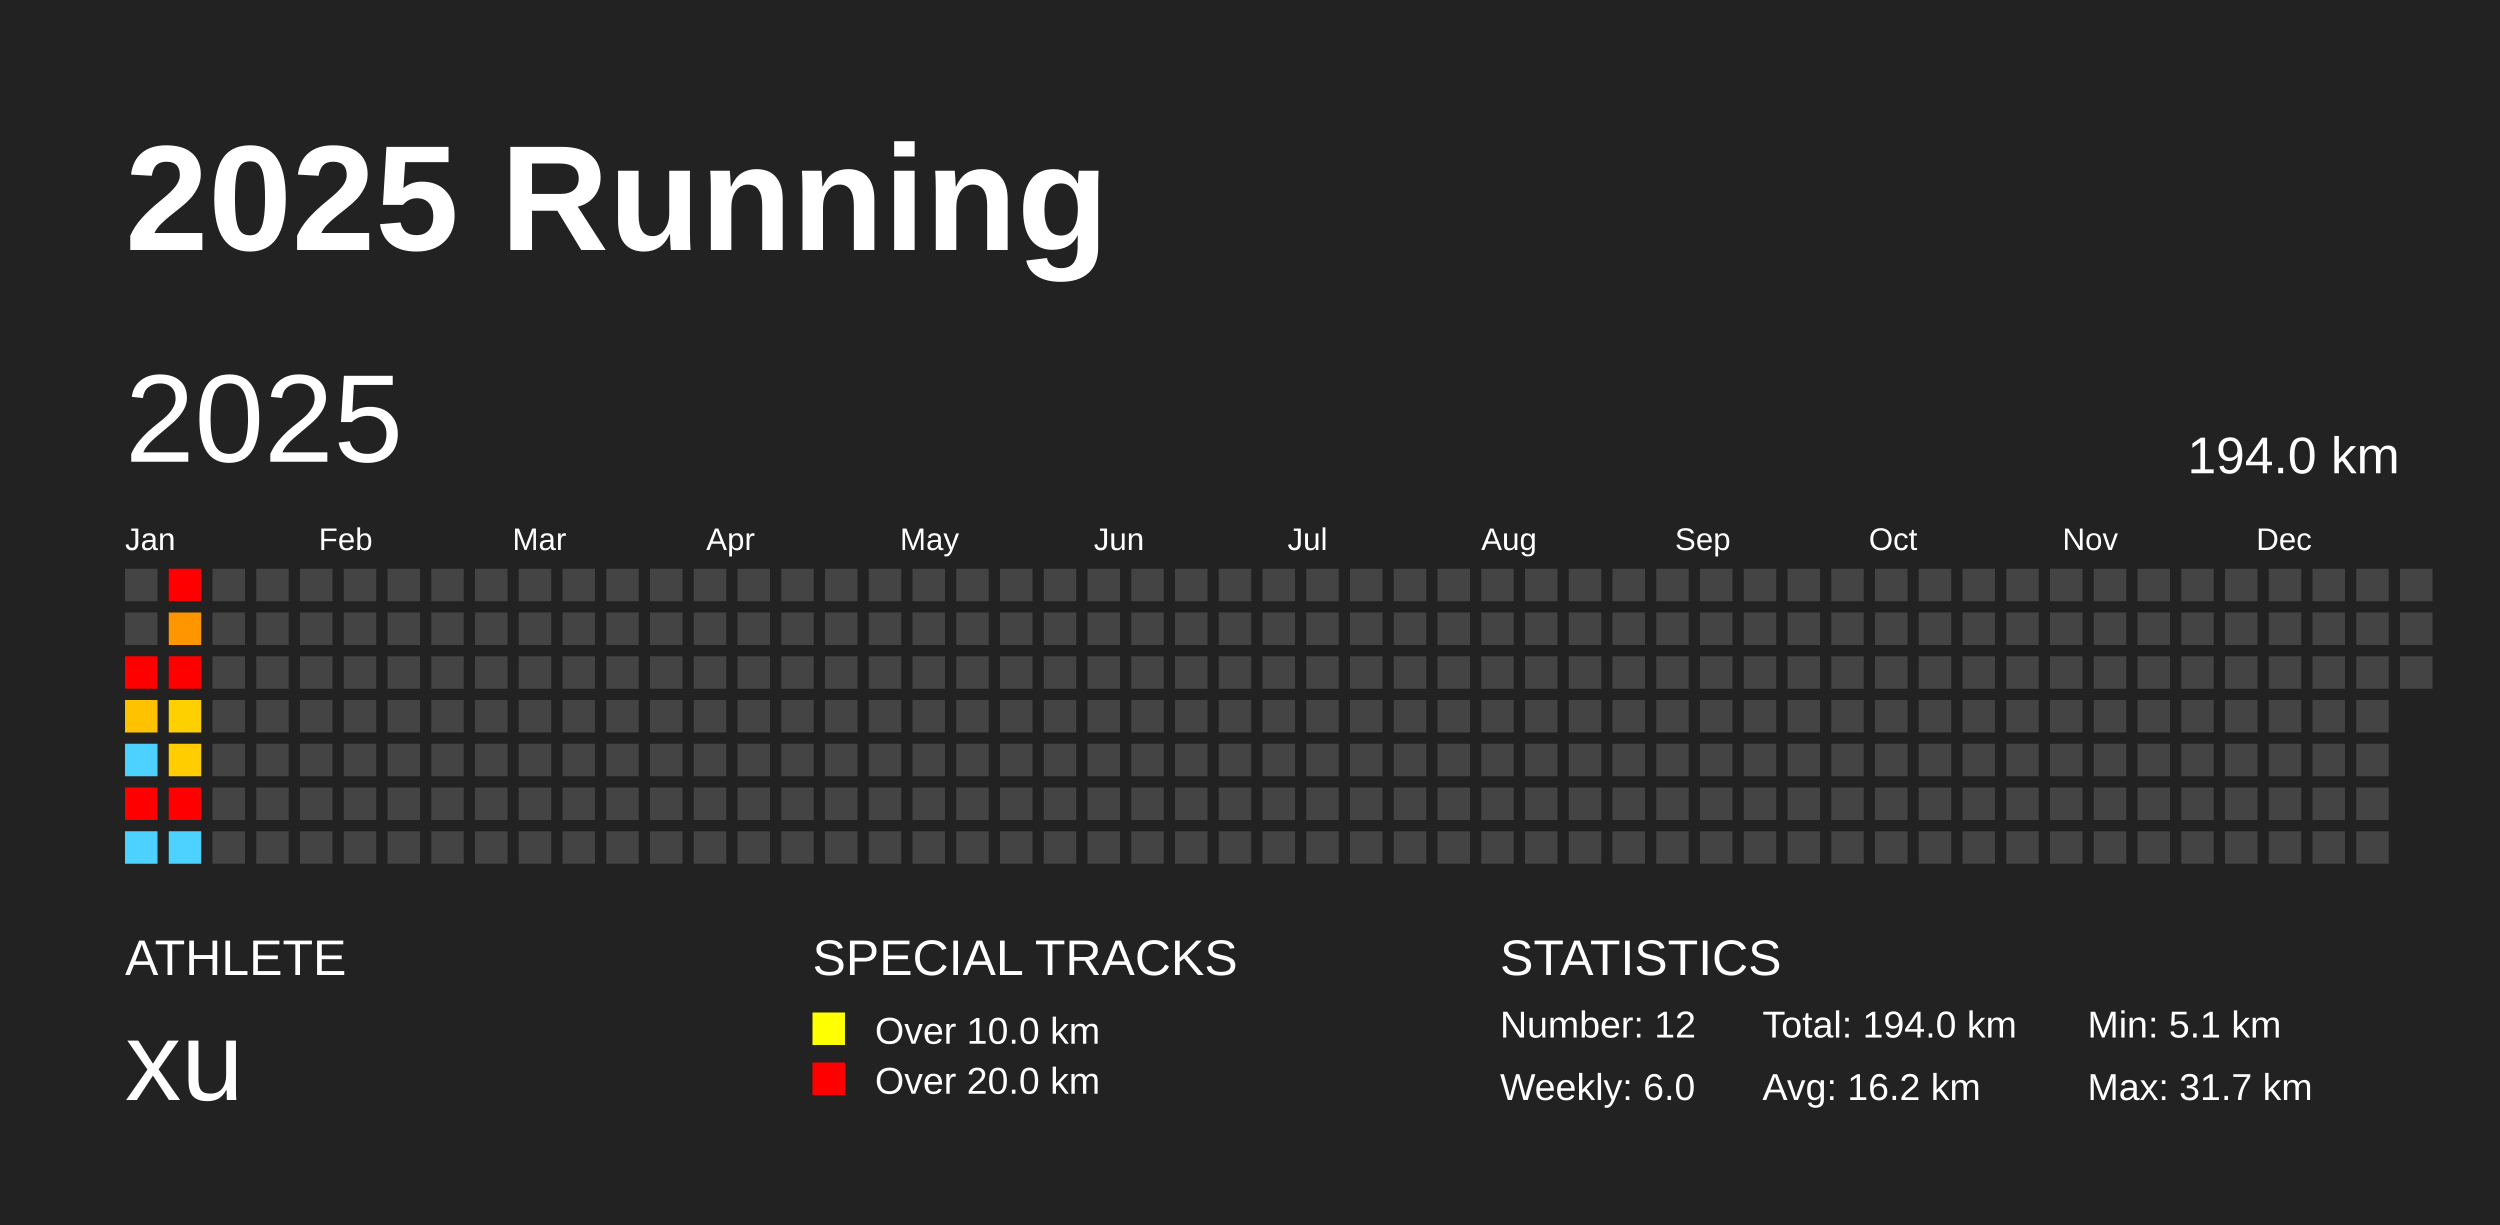
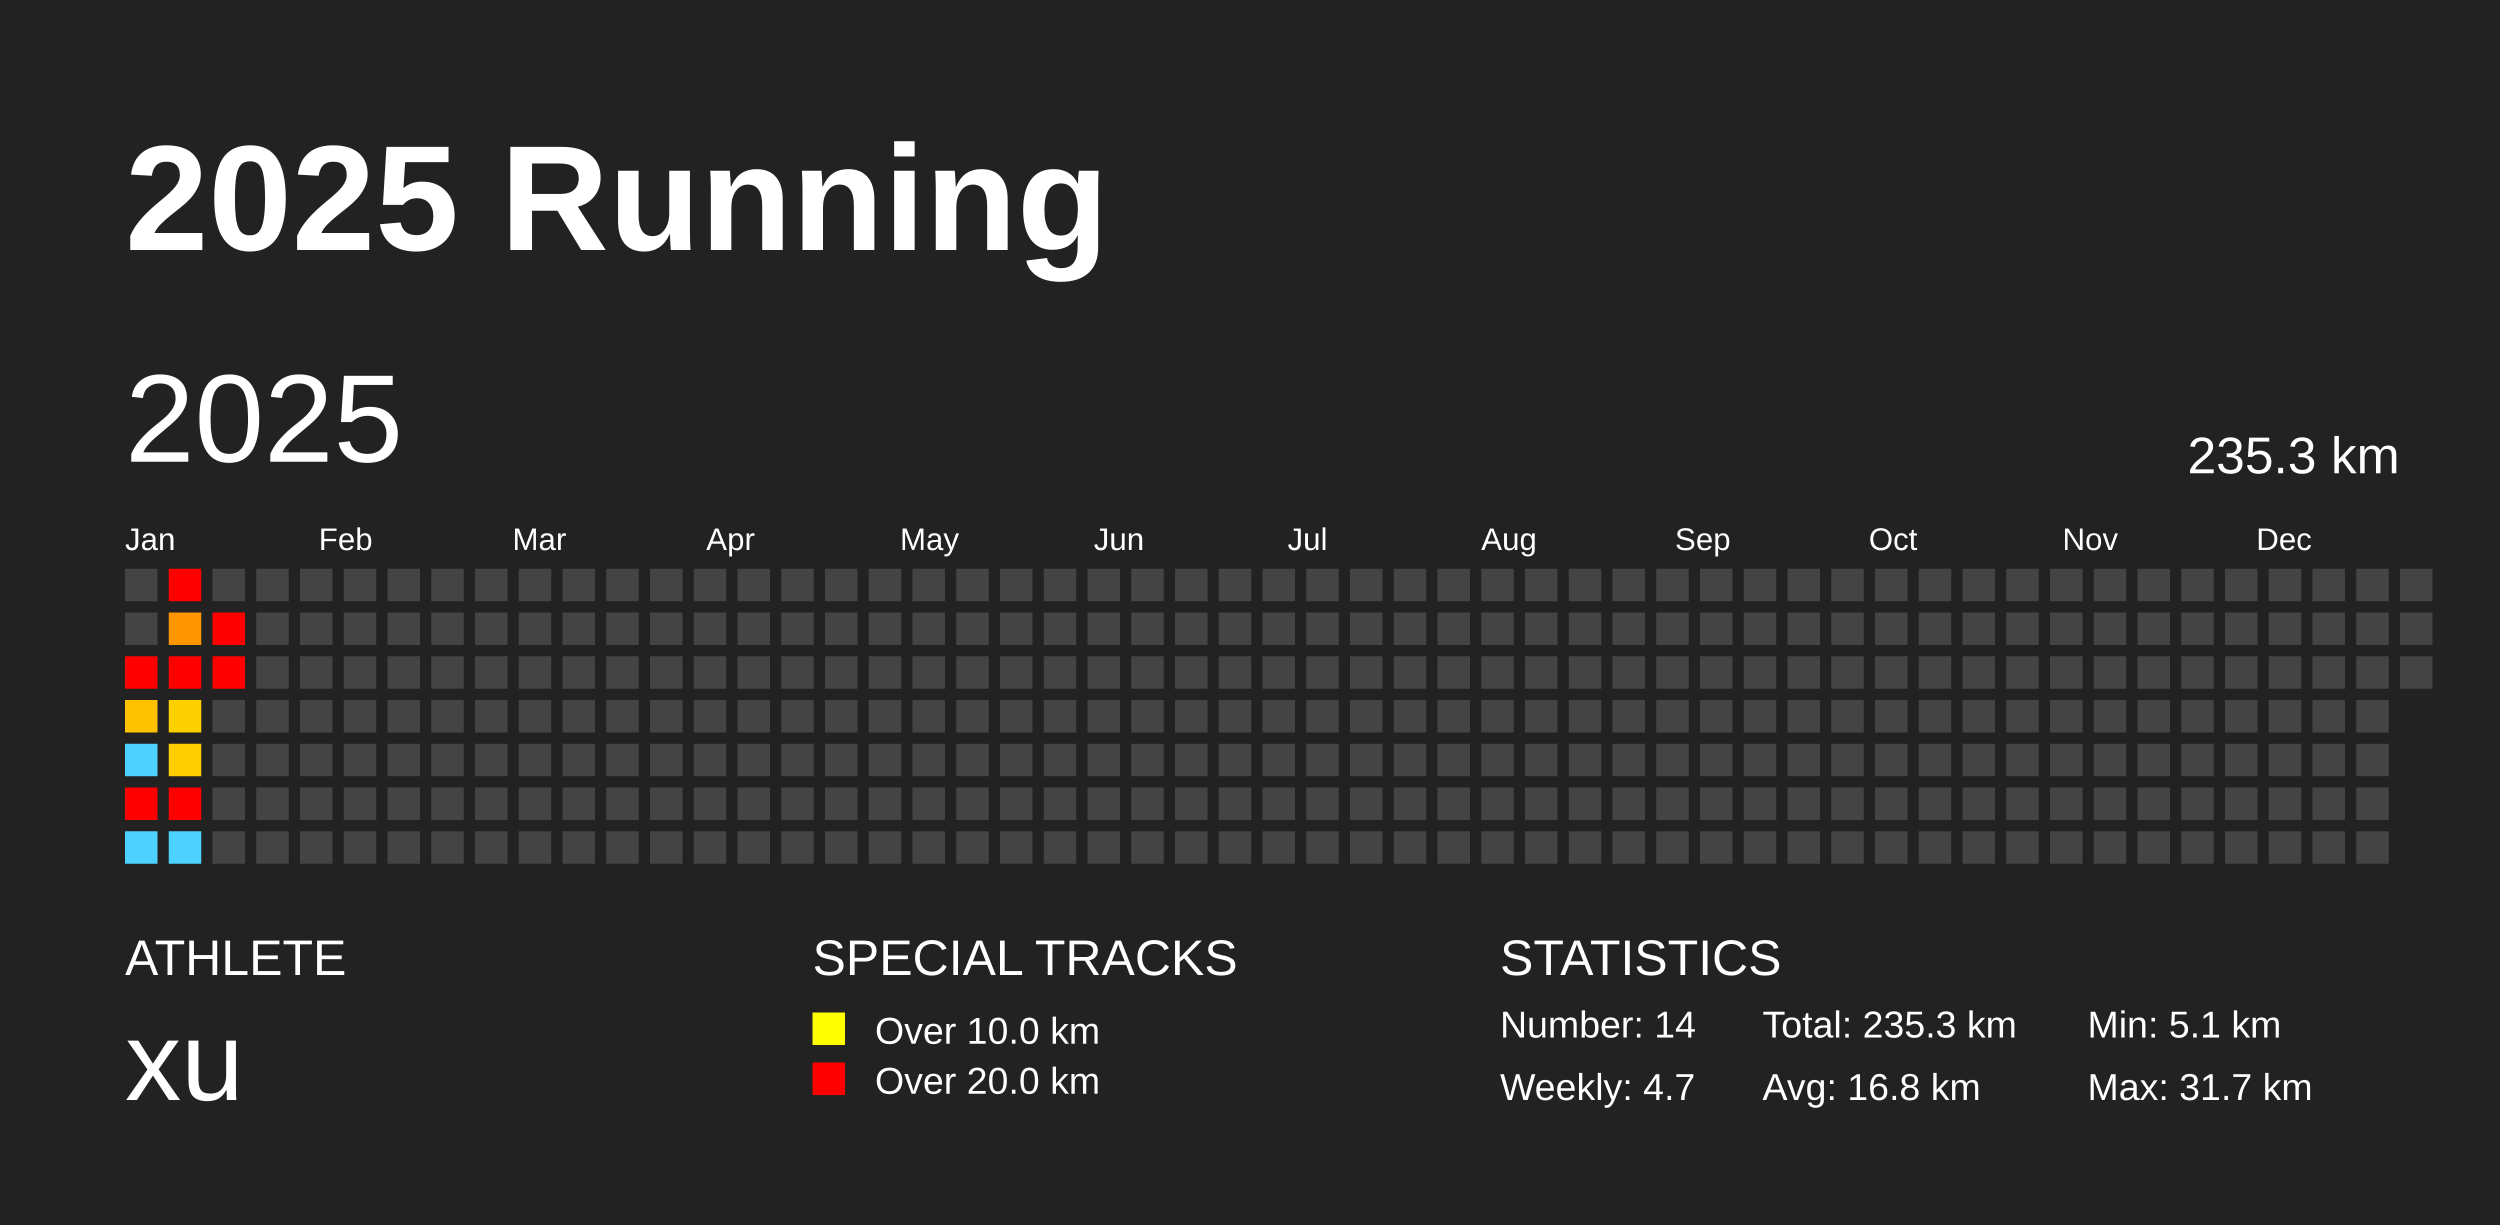
<svg xmlns="http://www.w3.org/2000/svg" baseProfile="full" height="98mm" version="1.1" viewBox="0,0,200,98" width="200mm">
  <defs />
  <rect fill="#222222" height="98" width="200" x="0" y="0" />
  <text fill="#FFFFFF" style="font-size:12px; font-family:Arial; font-weight:bold;" x="10" y="20">2025 Running</text>
  <text fill="#FFFFFF" style="font-size:4px; font-family:Arial" x="10" y="78">ATHLETE</text>
  <text fill="#FFFFFF" style="font-size:9px; font-family:Arial" x="10" y="88">xu</text>
  <text fill="#FFFFFF" style="font-size:4px; font-family:Arial" x="65" y="78">SPECIAL TRACKS</text>
  <rect fill="yellow" height="2.6" width="2.6" x="65" y="81" />
  <text fill="#FFFFFF" style="font-size:3px; font-family:Arial" x="70" y="83.5">Over 10.0 km</text>
  <rect fill="red" height="2.6" width="2.6" x="65" y="85" />
  <text fill="#FFFFFF" style="font-size:3px; font-family:Arial" x="70" y="87.5">Over 20.0 km</text>
  <text fill="#FFFFFF" style="font-size:4px; font-family:Arial" x="120" y="78">STATISTICS</text>
-   <text fill="#FFFFFF" style="font-size:3px; font-family:Arial" x="120" y="83">Number: 12</text>
-   <text fill="#FFFFFF" style="font-size:3px; font-family:Arial" x="120" y="88">Weekly: 6.0</text>
-   <text fill="#FFFFFF" style="font-size:3px; font-family:Arial" x="141" y="83">Total: 194.0 km</text>
-   <text fill="#FFFFFF" style="font-size:3px; font-family:Arial" x="141" y="88">Avg: 16.2 km</text>
+   <text fill="#FFFFFF" style="font-size:3px; font-family:Arial" x="120" y="83">Number: 14</text>
+   <text fill="#FFFFFF" style="font-size:3px; font-family:Arial" x="120" y="88">Weekly: 4.7</text>
+   <text fill="#FFFFFF" style="font-size:3px; font-family:Arial" x="141" y="83">Total: 235.3 km</text>
+   <text fill="#FFFFFF" style="font-size:3px; font-family:Arial" x="141" y="88">Avg: 16.8 km</text>
  <text fill="#FFFFFF" style="font-size:3px; font-family:Arial" x="167" y="83">Min: 5.1 km</text>
  <text fill="#FFFFFF" style="font-size:3px; font-family:Arial" x="167" y="88">Max: 31.7 km</text>
  <text dominant-baseline="hanging" fill="#FFFFFF" style="font-size:10.0px; font-family:Arial;" x="10" y="30">2025</text>
-   <text dominant-baseline="hanging" fill="#FFFFFF" style="font-size:4.125px; font-family:Arial;" x="175" y="35">194.0 km</text>
+   <text dominant-baseline="hanging" fill="#FFFFFF" style="font-size:4.125px; font-family:Arial;" x="175" y="35">235.3 km</text>
  <text fill="#FFFFFF" style="font-size:2.5px; font-family:Arial" x="10.0" y="44">Jan</text>
  <text fill="#FFFFFF" style="font-size:2.5px; font-family:Arial" x="25.5" y="44">Feb</text>
  <text fill="#FFFFFF" style="font-size:2.5px; font-family:Arial" x="41.0" y="44">Mar</text>
  <text fill="#FFFFFF" style="font-size:2.5px; font-family:Arial" x="56.5" y="44">Apr</text>
  <text fill="#FFFFFF" style="font-size:2.5px; font-family:Arial" x="72.0" y="44">May</text>
  <text fill="#FFFFFF" style="font-size:2.5px; font-family:Arial" x="87.5" y="44">Jun</text>
  <text fill="#FFFFFF" style="font-size:2.5px; font-family:Arial" x="103.0" y="44">Jul</text>
  <text fill="#FFFFFF" style="font-size:2.5px; font-family:Arial" x="118.5" y="44">Aug</text>
  <text fill="#FFFFFF" style="font-size:2.5px; font-family:Arial" x="134.0" y="44">Sep</text>
  <text fill="#FFFFFF" style="font-size:2.5px; font-family:Arial" x="149.5" y="44">Oct</text>
  <text fill="#FFFFFF" style="font-size:2.5px; font-family:Arial" x="165.0" y="44">Nov</text>
  <text fill="#FFFFFF" style="font-size:2.5px; font-family:Arial" x="180.5" y="44">Dec</text>
  <rect fill="#444444" height="2.6" width="2.6" x="10.0" y="45.5" />
  <rect fill="#444444" height="2.6" width="2.6" x="10.0" y="49.0" />
  <rect fill="red" height="2.6" width="2.6" x="10.0" y="52.5" />
  <rect fill="#ffc200" height="2.6" width="2.6" x="10.0" y="56.0" />
  <rect fill="#4dd2ff" height="2.6" width="2.6" x="10.0" y="59.5" />
  <rect fill="red" height="2.6" width="2.6" x="10.0" y="63.0" />
  <rect fill="#4dd2ff" height="2.6" width="2.6" x="10.0" y="66.5" />
  <rect fill="red" height="2.6" width="2.6" x="13.5" y="45.5" />
  <rect fill="#ff9600" height="2.6" width="2.6" x="13.5" y="49.0" />
  <rect fill="red" height="2.6" width="2.6" x="13.5" y="52.5" />
  <rect fill="#ffd000" height="2.6" width="2.6" x="13.5" y="56.0" />
  <rect fill="#ffcd00" height="2.6" width="2.6" x="13.5" y="59.5" />
  <rect fill="red" height="2.6" width="2.6" x="13.5" y="63.0" />
  <rect fill="#4dd2ff" height="2.6" width="2.6" x="13.5" y="66.5" />
  <rect fill="#444444" height="2.6" width="2.6" x="17.0" y="45.5" />
-   <rect fill="#444444" height="2.6" width="2.6" x="17.0" y="49.0" />
-   <rect fill="#444444" height="2.6" width="2.6" x="17.0" y="52.5" />
+   <rect fill="red" height="2.6" width="2.6" x="17.0" y="49.0" />
+   <rect fill="red" height="2.6" width="2.6" x="17.0" y="52.5" />
  <rect fill="#444444" height="2.6" width="2.6" x="17.0" y="56.0" />
  <rect fill="#444444" height="2.6" width="2.6" x="17.0" y="59.5" />
  <rect fill="#444444" height="2.6" width="2.6" x="17.0" y="63.0" />
  <rect fill="#444444" height="2.6" width="2.6" x="17.0" y="66.5" />
  <rect fill="#444444" height="2.6" width="2.6" x="20.5" y="45.5" />
  <rect fill="#444444" height="2.6" width="2.6" x="20.5" y="49.0" />
  <rect fill="#444444" height="2.6" width="2.6" x="20.5" y="52.5" />
  <rect fill="#444444" height="2.6" width="2.6" x="20.5" y="56.0" />
  <rect fill="#444444" height="2.6" width="2.6" x="20.5" y="59.5" />
  <rect fill="#444444" height="2.6" width="2.6" x="20.5" y="63.0" />
  <rect fill="#444444" height="2.6" width="2.6" x="20.5" y="66.5" />
  <rect fill="#444444" height="2.6" width="2.6" x="24.0" y="45.5" />
  <rect fill="#444444" height="2.6" width="2.6" x="24.0" y="49.0" />
  <rect fill="#444444" height="2.6" width="2.6" x="24.0" y="52.5" />
  <rect fill="#444444" height="2.6" width="2.6" x="24.0" y="56.0" />
  <rect fill="#444444" height="2.6" width="2.6" x="24.0" y="59.5" />
  <rect fill="#444444" height="2.6" width="2.6" x="24.0" y="63.0" />
  <rect fill="#444444" height="2.6" width="2.6" x="24.0" y="66.5" />
  <rect fill="#444444" height="2.6" width="2.6" x="27.5" y="45.5" />
  <rect fill="#444444" height="2.6" width="2.6" x="27.5" y="49.0" />
  <rect fill="#444444" height="2.6" width="2.6" x="27.5" y="52.5" />
  <rect fill="#444444" height="2.6" width="2.6" x="27.5" y="56.0" />
  <rect fill="#444444" height="2.6" width="2.6" x="27.5" y="59.5" />
  <rect fill="#444444" height="2.6" width="2.6" x="27.5" y="63.0" />
  <rect fill="#444444" height="2.6" width="2.6" x="27.5" y="66.5" />
  <rect fill="#444444" height="2.6" width="2.6" x="31.0" y="45.5" />
  <rect fill="#444444" height="2.6" width="2.6" x="31.0" y="49.0" />
  <rect fill="#444444" height="2.6" width="2.6" x="31.0" y="52.5" />
  <rect fill="#444444" height="2.6" width="2.6" x="31.0" y="56.0" />
  <rect fill="#444444" height="2.6" width="2.6" x="31.0" y="59.5" />
  <rect fill="#444444" height="2.6" width="2.6" x="31.0" y="63.0" />
  <rect fill="#444444" height="2.6" width="2.6" x="31.0" y="66.5" />
  <rect fill="#444444" height="2.6" width="2.6" x="34.5" y="45.5" />
  <rect fill="#444444" height="2.6" width="2.6" x="34.5" y="49.0" />
  <rect fill="#444444" height="2.6" width="2.6" x="34.5" y="52.5" />
  <rect fill="#444444" height="2.6" width="2.6" x="34.5" y="56.0" />
  <rect fill="#444444" height="2.6" width="2.6" x="34.5" y="59.5" />
  <rect fill="#444444" height="2.6" width="2.6" x="34.5" y="63.0" />
  <rect fill="#444444" height="2.6" width="2.6" x="34.5" y="66.5" />
  <rect fill="#444444" height="2.6" width="2.6" x="38.0" y="45.5" />
  <rect fill="#444444" height="2.6" width="2.6" x="38.0" y="49.0" />
  <rect fill="#444444" height="2.6" width="2.6" x="38.0" y="52.5" />
  <rect fill="#444444" height="2.6" width="2.6" x="38.0" y="56.0" />
  <rect fill="#444444" height="2.6" width="2.6" x="38.0" y="59.5" />
  <rect fill="#444444" height="2.6" width="2.6" x="38.0" y="63.0" />
  <rect fill="#444444" height="2.6" width="2.6" x="38.0" y="66.5" />
  <rect fill="#444444" height="2.6" width="2.6" x="41.5" y="45.5" />
  <rect fill="#444444" height="2.6" width="2.6" x="41.5" y="49.0" />
  <rect fill="#444444" height="2.6" width="2.6" x="41.5" y="52.5" />
  <rect fill="#444444" height="2.6" width="2.6" x="41.5" y="56.0" />
  <rect fill="#444444" height="2.6" width="2.6" x="41.5" y="59.5" />
  <rect fill="#444444" height="2.6" width="2.6" x="41.5" y="63.0" />
  <rect fill="#444444" height="2.6" width="2.6" x="41.5" y="66.5" />
  <rect fill="#444444" height="2.6" width="2.6" x="45.0" y="45.5" />
  <rect fill="#444444" height="2.6" width="2.6" x="45.0" y="49.0" />
  <rect fill="#444444" height="2.6" width="2.6" x="45.0" y="52.5" />
  <rect fill="#444444" height="2.6" width="2.6" x="45.0" y="56.0" />
  <rect fill="#444444" height="2.6" width="2.6" x="45.0" y="59.5" />
  <rect fill="#444444" height="2.6" width="2.6" x="45.0" y="63.0" />
  <rect fill="#444444" height="2.6" width="2.6" x="45.0" y="66.5" />
  <rect fill="#444444" height="2.6" width="2.6" x="48.5" y="45.5" />
  <rect fill="#444444" height="2.6" width="2.6" x="48.5" y="49.0" />
  <rect fill="#444444" height="2.6" width="2.6" x="48.5" y="52.5" />
  <rect fill="#444444" height="2.6" width="2.6" x="48.5" y="56.0" />
  <rect fill="#444444" height="2.6" width="2.6" x="48.5" y="59.5" />
  <rect fill="#444444" height="2.6" width="2.6" x="48.5" y="63.0" />
  <rect fill="#444444" height="2.6" width="2.6" x="48.5" y="66.5" />
  <rect fill="#444444" height="2.6" width="2.6" x="52.0" y="45.5" />
  <rect fill="#444444" height="2.6" width="2.6" x="52.0" y="49.0" />
  <rect fill="#444444" height="2.6" width="2.6" x="52.0" y="52.5" />
  <rect fill="#444444" height="2.6" width="2.6" x="52.0" y="56.0" />
  <rect fill="#444444" height="2.6" width="2.6" x="52.0" y="59.5" />
  <rect fill="#444444" height="2.6" width="2.6" x="52.0" y="63.0" />
  <rect fill="#444444" height="2.6" width="2.6" x="52.0" y="66.5" />
  <rect fill="#444444" height="2.6" width="2.6" x="55.5" y="45.5" />
  <rect fill="#444444" height="2.6" width="2.6" x="55.5" y="49.0" />
  <rect fill="#444444" height="2.6" width="2.6" x="55.5" y="52.5" />
  <rect fill="#444444" height="2.6" width="2.6" x="55.5" y="56.0" />
  <rect fill="#444444" height="2.6" width="2.6" x="55.5" y="59.5" />
  <rect fill="#444444" height="2.6" width="2.6" x="55.5" y="63.0" />
  <rect fill="#444444" height="2.6" width="2.6" x="55.5" y="66.5" />
  <rect fill="#444444" height="2.6" width="2.6" x="59.0" y="45.5" />
  <rect fill="#444444" height="2.6" width="2.6" x="59.0" y="49.0" />
  <rect fill="#444444" height="2.6" width="2.6" x="59.0" y="52.5" />
  <rect fill="#444444" height="2.6" width="2.6" x="59.0" y="56.0" />
  <rect fill="#444444" height="2.6" width="2.6" x="59.0" y="59.5" />
  <rect fill="#444444" height="2.6" width="2.6" x="59.0" y="63.0" />
  <rect fill="#444444" height="2.6" width="2.6" x="59.0" y="66.5" />
  <rect fill="#444444" height="2.6" width="2.6" x="62.5" y="45.5" />
  <rect fill="#444444" height="2.6" width="2.6" x="62.5" y="49.0" />
  <rect fill="#444444" height="2.6" width="2.6" x="62.5" y="52.5" />
  <rect fill="#444444" height="2.6" width="2.6" x="62.5" y="56.0" />
  <rect fill="#444444" height="2.6" width="2.6" x="62.5" y="59.5" />
  <rect fill="#444444" height="2.6" width="2.6" x="62.5" y="63.0" />
  <rect fill="#444444" height="2.6" width="2.6" x="62.5" y="66.5" />
  <rect fill="#444444" height="2.6" width="2.6" x="66.0" y="45.5" />
  <rect fill="#444444" height="2.6" width="2.6" x="66.0" y="49.0" />
  <rect fill="#444444" height="2.6" width="2.6" x="66.0" y="52.5" />
  <rect fill="#444444" height="2.6" width="2.6" x="66.0" y="56.0" />
  <rect fill="#444444" height="2.6" width="2.6" x="66.0" y="59.5" />
  <rect fill="#444444" height="2.6" width="2.6" x="66.0" y="63.0" />
  <rect fill="#444444" height="2.6" width="2.6" x="66.0" y="66.5" />
  <rect fill="#444444" height="2.6" width="2.6" x="69.5" y="45.5" />
  <rect fill="#444444" height="2.6" width="2.6" x="69.5" y="49.0" />
  <rect fill="#444444" height="2.6" width="2.6" x="69.5" y="52.5" />
  <rect fill="#444444" height="2.6" width="2.6" x="69.5" y="56.0" />
  <rect fill="#444444" height="2.6" width="2.6" x="69.5" y="59.5" />
  <rect fill="#444444" height="2.6" width="2.6" x="69.5" y="63.0" />
  <rect fill="#444444" height="2.6" width="2.6" x="69.5" y="66.5" />
  <rect fill="#444444" height="2.6" width="2.6" x="73.0" y="45.5" />
  <rect fill="#444444" height="2.6" width="2.6" x="73.0" y="49.0" />
  <rect fill="#444444" height="2.6" width="2.6" x="73.0" y="52.5" />
  <rect fill="#444444" height="2.6" width="2.6" x="73.0" y="56.0" />
  <rect fill="#444444" height="2.6" width="2.6" x="73.0" y="59.5" />
  <rect fill="#444444" height="2.6" width="2.6" x="73.0" y="63.0" />
  <rect fill="#444444" height="2.6" width="2.6" x="73.0" y="66.5" />
  <rect fill="#444444" height="2.6" width="2.6" x="76.5" y="45.5" />
  <rect fill="#444444" height="2.6" width="2.6" x="76.5" y="49.0" />
  <rect fill="#444444" height="2.6" width="2.6" x="76.5" y="52.5" />
  <rect fill="#444444" height="2.6" width="2.6" x="76.5" y="56.0" />
  <rect fill="#444444" height="2.6" width="2.6" x="76.5" y="59.5" />
  <rect fill="#444444" height="2.6" width="2.6" x="76.5" y="63.0" />
  <rect fill="#444444" height="2.6" width="2.6" x="76.5" y="66.5" />
  <rect fill="#444444" height="2.6" width="2.6" x="80.0" y="45.5" />
  <rect fill="#444444" height="2.6" width="2.6" x="80.0" y="49.0" />
  <rect fill="#444444" height="2.6" width="2.6" x="80.0" y="52.5" />
  <rect fill="#444444" height="2.6" width="2.6" x="80.0" y="56.0" />
  <rect fill="#444444" height="2.6" width="2.6" x="80.0" y="59.5" />
  <rect fill="#444444" height="2.6" width="2.6" x="80.0" y="63.0" />
  <rect fill="#444444" height="2.6" width="2.6" x="80.0" y="66.5" />
  <rect fill="#444444" height="2.6" width="2.6" x="83.5" y="45.5" />
  <rect fill="#444444" height="2.6" width="2.6" x="83.5" y="49.0" />
  <rect fill="#444444" height="2.6" width="2.6" x="83.5" y="52.5" />
  <rect fill="#444444" height="2.6" width="2.6" x="83.5" y="56.0" />
  <rect fill="#444444" height="2.6" width="2.6" x="83.5" y="59.5" />
  <rect fill="#444444" height="2.6" width="2.6" x="83.5" y="63.0" />
  <rect fill="#444444" height="2.6" width="2.6" x="83.5" y="66.5" />
  <rect fill="#444444" height="2.6" width="2.6" x="87.0" y="45.5" />
  <rect fill="#444444" height="2.6" width="2.6" x="87.0" y="49.0" />
  <rect fill="#444444" height="2.6" width="2.6" x="87.0" y="52.5" />
  <rect fill="#444444" height="2.6" width="2.6" x="87.0" y="56.0" />
  <rect fill="#444444" height="2.6" width="2.6" x="87.0" y="59.5" />
  <rect fill="#444444" height="2.6" width="2.6" x="87.0" y="63.0" />
  <rect fill="#444444" height="2.6" width="2.6" x="87.0" y="66.5" />
  <rect fill="#444444" height="2.6" width="2.6" x="90.5" y="45.5" />
  <rect fill="#444444" height="2.6" width="2.6" x="90.5" y="49.0" />
  <rect fill="#444444" height="2.6" width="2.6" x="90.5" y="52.5" />
  <rect fill="#444444" height="2.6" width="2.6" x="90.5" y="56.0" />
  <rect fill="#444444" height="2.6" width="2.6" x="90.5" y="59.5" />
  <rect fill="#444444" height="2.6" width="2.6" x="90.5" y="63.0" />
  <rect fill="#444444" height="2.6" width="2.6" x="90.5" y="66.5" />
  <rect fill="#444444" height="2.6" width="2.6" x="94.0" y="45.5" />
  <rect fill="#444444" height="2.6" width="2.6" x="94.0" y="49.0" />
  <rect fill="#444444" height="2.6" width="2.6" x="94.0" y="52.5" />
  <rect fill="#444444" height="2.6" width="2.6" x="94.0" y="56.0" />
  <rect fill="#444444" height="2.6" width="2.6" x="94.0" y="59.5" />
  <rect fill="#444444" height="2.6" width="2.6" x="94.0" y="63.0" />
  <rect fill="#444444" height="2.6" width="2.6" x="94.0" y="66.5" />
  <rect fill="#444444" height="2.6" width="2.6" x="97.5" y="45.5" />
  <rect fill="#444444" height="2.6" width="2.6" x="97.5" y="49.0" />
  <rect fill="#444444" height="2.6" width="2.6" x="97.5" y="52.5" />
  <rect fill="#444444" height="2.6" width="2.6" x="97.5" y="56.0" />
  <rect fill="#444444" height="2.6" width="2.6" x="97.5" y="59.5" />
  <rect fill="#444444" height="2.6" width="2.6" x="97.5" y="63.0" />
  <rect fill="#444444" height="2.6" width="2.6" x="97.5" y="66.5" />
  <rect fill="#444444" height="2.6" width="2.6" x="101.0" y="45.5" />
  <rect fill="#444444" height="2.6" width="2.6" x="101.0" y="49.0" />
  <rect fill="#444444" height="2.6" width="2.6" x="101.0" y="52.5" />
  <rect fill="#444444" height="2.6" width="2.6" x="101.0" y="56.0" />
  <rect fill="#444444" height="2.6" width="2.6" x="101.0" y="59.5" />
  <rect fill="#444444" height="2.6" width="2.6" x="101.0" y="63.0" />
  <rect fill="#444444" height="2.6" width="2.6" x="101.0" y="66.5" />
  <rect fill="#444444" height="2.6" width="2.6" x="104.5" y="45.5" />
  <rect fill="#444444" height="2.6" width="2.6" x="104.5" y="49.0" />
  <rect fill="#444444" height="2.6" width="2.6" x="104.5" y="52.5" />
  <rect fill="#444444" height="2.6" width="2.6" x="104.5" y="56.0" />
  <rect fill="#444444" height="2.6" width="2.6" x="104.5" y="59.5" />
  <rect fill="#444444" height="2.6" width="2.6" x="104.5" y="63.0" />
  <rect fill="#444444" height="2.6" width="2.6" x="104.5" y="66.5" />
  <rect fill="#444444" height="2.6" width="2.6" x="108.0" y="45.5" />
  <rect fill="#444444" height="2.6" width="2.6" x="108.0" y="49.0" />
  <rect fill="#444444" height="2.6" width="2.6" x="108.0" y="52.5" />
  <rect fill="#444444" height="2.6" width="2.6" x="108.0" y="56.0" />
  <rect fill="#444444" height="2.6" width="2.6" x="108.0" y="59.5" />
  <rect fill="#444444" height="2.6" width="2.6" x="108.0" y="63.0" />
  <rect fill="#444444" height="2.6" width="2.6" x="108.0" y="66.5" />
  <rect fill="#444444" height="2.6" width="2.6" x="111.5" y="45.5" />
  <rect fill="#444444" height="2.6" width="2.6" x="111.5" y="49.0" />
  <rect fill="#444444" height="2.6" width="2.6" x="111.5" y="52.5" />
  <rect fill="#444444" height="2.6" width="2.6" x="111.5" y="56.0" />
  <rect fill="#444444" height="2.6" width="2.6" x="111.5" y="59.5" />
  <rect fill="#444444" height="2.6" width="2.6" x="111.5" y="63.0" />
  <rect fill="#444444" height="2.6" width="2.6" x="111.5" y="66.5" />
  <rect fill="#444444" height="2.6" width="2.6" x="115.0" y="45.5" />
  <rect fill="#444444" height="2.6" width="2.6" x="115.0" y="49.0" />
  <rect fill="#444444" height="2.6" width="2.6" x="115.0" y="52.5" />
  <rect fill="#444444" height="2.6" width="2.6" x="115.0" y="56.0" />
  <rect fill="#444444" height="2.6" width="2.6" x="115.0" y="59.5" />
  <rect fill="#444444" height="2.6" width="2.6" x="115.0" y="63.0" />
  <rect fill="#444444" height="2.6" width="2.6" x="115.0" y="66.5" />
  <rect fill="#444444" height="2.6" width="2.6" x="118.5" y="45.5" />
  <rect fill="#444444" height="2.6" width="2.6" x="118.5" y="49.0" />
  <rect fill="#444444" height="2.6" width="2.6" x="118.5" y="52.5" />
  <rect fill="#444444" height="2.6" width="2.6" x="118.5" y="56.0" />
  <rect fill="#444444" height="2.6" width="2.6" x="118.5" y="59.5" />
  <rect fill="#444444" height="2.6" width="2.6" x="118.5" y="63.0" />
  <rect fill="#444444" height="2.6" width="2.6" x="118.5" y="66.5" />
  <rect fill="#444444" height="2.6" width="2.6" x="122.0" y="45.5" />
  <rect fill="#444444" height="2.6" width="2.6" x="122.0" y="49.0" />
  <rect fill="#444444" height="2.6" width="2.6" x="122.0" y="52.5" />
  <rect fill="#444444" height="2.6" width="2.6" x="122.0" y="56.0" />
  <rect fill="#444444" height="2.6" width="2.6" x="122.0" y="59.5" />
  <rect fill="#444444" height="2.6" width="2.6" x="122.0" y="63.0" />
  <rect fill="#444444" height="2.6" width="2.6" x="122.0" y="66.5" />
  <rect fill="#444444" height="2.6" width="2.6" x="125.5" y="45.5" />
  <rect fill="#444444" height="2.6" width="2.6" x="125.5" y="49.0" />
  <rect fill="#444444" height="2.6" width="2.6" x="125.5" y="52.5" />
  <rect fill="#444444" height="2.6" width="2.6" x="125.5" y="56.0" />
  <rect fill="#444444" height="2.6" width="2.6" x="125.5" y="59.5" />
  <rect fill="#444444" height="2.6" width="2.6" x="125.5" y="63.0" />
  <rect fill="#444444" height="2.6" width="2.6" x="125.5" y="66.5" />
  <rect fill="#444444" height="2.6" width="2.6" x="129.0" y="45.5" />
  <rect fill="#444444" height="2.6" width="2.6" x="129.0" y="49.0" />
  <rect fill="#444444" height="2.6" width="2.6" x="129.0" y="52.5" />
  <rect fill="#444444" height="2.6" width="2.6" x="129.0" y="56.0" />
  <rect fill="#444444" height="2.6" width="2.6" x="129.0" y="59.5" />
  <rect fill="#444444" height="2.6" width="2.6" x="129.0" y="63.0" />
  <rect fill="#444444" height="2.6" width="2.6" x="129.0" y="66.5" />
  <rect fill="#444444" height="2.6" width="2.6" x="132.5" y="45.5" />
  <rect fill="#444444" height="2.6" width="2.6" x="132.5" y="49.0" />
  <rect fill="#444444" height="2.6" width="2.6" x="132.5" y="52.5" />
  <rect fill="#444444" height="2.6" width="2.6" x="132.5" y="56.0" />
  <rect fill="#444444" height="2.6" width="2.6" x="132.5" y="59.5" />
  <rect fill="#444444" height="2.6" width="2.6" x="132.5" y="63.0" />
  <rect fill="#444444" height="2.6" width="2.6" x="132.5" y="66.5" />
  <rect fill="#444444" height="2.6" width="2.6" x="136.0" y="45.5" />
  <rect fill="#444444" height="2.6" width="2.6" x="136.0" y="49.0" />
  <rect fill="#444444" height="2.6" width="2.6" x="136.0" y="52.5" />
  <rect fill="#444444" height="2.6" width="2.6" x="136.0" y="56.0" />
  <rect fill="#444444" height="2.6" width="2.6" x="136.0" y="59.5" />
  <rect fill="#444444" height="2.6" width="2.6" x="136.0" y="63.0" />
  <rect fill="#444444" height="2.6" width="2.6" x="136.0" y="66.5" />
  <rect fill="#444444" height="2.6" width="2.6" x="139.5" y="45.5" />
  <rect fill="#444444" height="2.6" width="2.6" x="139.5" y="49.0" />
  <rect fill="#444444" height="2.6" width="2.6" x="139.5" y="52.5" />
  <rect fill="#444444" height="2.6" width="2.6" x="139.5" y="56.0" />
  <rect fill="#444444" height="2.6" width="2.6" x="139.5" y="59.5" />
  <rect fill="#444444" height="2.6" width="2.6" x="139.5" y="63.0" />
  <rect fill="#444444" height="2.6" width="2.6" x="139.5" y="66.5" />
  <rect fill="#444444" height="2.6" width="2.6" x="143.0" y="45.5" />
  <rect fill="#444444" height="2.6" width="2.6" x="143.0" y="49.0" />
  <rect fill="#444444" height="2.6" width="2.6" x="143.0" y="52.5" />
  <rect fill="#444444" height="2.6" width="2.6" x="143.0" y="56.0" />
  <rect fill="#444444" height="2.6" width="2.6" x="143.0" y="59.5" />
  <rect fill="#444444" height="2.6" width="2.6" x="143.0" y="63.0" />
  <rect fill="#444444" height="2.6" width="2.6" x="143.0" y="66.5" />
  <rect fill="#444444" height="2.6" width="2.6" x="146.5" y="45.5" />
  <rect fill="#444444" height="2.6" width="2.6" x="146.5" y="49.0" />
  <rect fill="#444444" height="2.6" width="2.6" x="146.5" y="52.5" />
  <rect fill="#444444" height="2.6" width="2.6" x="146.5" y="56.0" />
  <rect fill="#444444" height="2.6" width="2.6" x="146.5" y="59.5" />
  <rect fill="#444444" height="2.6" width="2.6" x="146.5" y="63.0" />
  <rect fill="#444444" height="2.6" width="2.6" x="146.5" y="66.5" />
  <rect fill="#444444" height="2.6" width="2.6" x="150.0" y="45.5" />
  <rect fill="#444444" height="2.6" width="2.6" x="150.0" y="49.0" />
  <rect fill="#444444" height="2.6" width="2.6" x="150.0" y="52.5" />
  <rect fill="#444444" height="2.6" width="2.6" x="150.0" y="56.0" />
  <rect fill="#444444" height="2.6" width="2.6" x="150.0" y="59.5" />
  <rect fill="#444444" height="2.6" width="2.6" x="150.0" y="63.0" />
  <rect fill="#444444" height="2.6" width="2.6" x="150.0" y="66.5" />
  <rect fill="#444444" height="2.6" width="2.6" x="153.5" y="45.5" />
  <rect fill="#444444" height="2.6" width="2.6" x="153.5" y="49.0" />
  <rect fill="#444444" height="2.6" width="2.6" x="153.5" y="52.5" />
  <rect fill="#444444" height="2.6" width="2.6" x="153.5" y="56.0" />
  <rect fill="#444444" height="2.6" width="2.6" x="153.5" y="59.5" />
  <rect fill="#444444" height="2.6" width="2.6" x="153.5" y="63.0" />
  <rect fill="#444444" height="2.6" width="2.6" x="153.5" y="66.5" />
  <rect fill="#444444" height="2.6" width="2.6" x="157.0" y="45.5" />
  <rect fill="#444444" height="2.6" width="2.6" x="157.0" y="49.0" />
  <rect fill="#444444" height="2.6" width="2.6" x="157.0" y="52.5" />
  <rect fill="#444444" height="2.6" width="2.6" x="157.0" y="56.0" />
  <rect fill="#444444" height="2.6" width="2.6" x="157.0" y="59.5" />
  <rect fill="#444444" height="2.6" width="2.6" x="157.0" y="63.0" />
  <rect fill="#444444" height="2.6" width="2.6" x="157.0" y="66.5" />
  <rect fill="#444444" height="2.6" width="2.6" x="160.5" y="45.5" />
  <rect fill="#444444" height="2.6" width="2.6" x="160.5" y="49.0" />
  <rect fill="#444444" height="2.6" width="2.6" x="160.5" y="52.5" />
  <rect fill="#444444" height="2.6" width="2.6" x="160.5" y="56.0" />
  <rect fill="#444444" height="2.6" width="2.6" x="160.5" y="59.5" />
  <rect fill="#444444" height="2.6" width="2.6" x="160.5" y="63.0" />
  <rect fill="#444444" height="2.6" width="2.6" x="160.5" y="66.5" />
  <rect fill="#444444" height="2.6" width="2.6" x="164.0" y="45.5" />
  <rect fill="#444444" height="2.6" width="2.6" x="164.0" y="49.0" />
  <rect fill="#444444" height="2.6" width="2.6" x="164.0" y="52.5" />
  <rect fill="#444444" height="2.6" width="2.6" x="164.0" y="56.0" />
  <rect fill="#444444" height="2.6" width="2.6" x="164.0" y="59.5" />
  <rect fill="#444444" height="2.6" width="2.6" x="164.0" y="63.0" />
  <rect fill="#444444" height="2.6" width="2.6" x="164.0" y="66.5" />
  <rect fill="#444444" height="2.6" width="2.6" x="167.5" y="45.5" />
  <rect fill="#444444" height="2.6" width="2.6" x="167.5" y="49.0" />
  <rect fill="#444444" height="2.6" width="2.6" x="167.5" y="52.5" />
  <rect fill="#444444" height="2.6" width="2.6" x="167.5" y="56.0" />
  <rect fill="#444444" height="2.6" width="2.6" x="167.5" y="59.5" />
  <rect fill="#444444" height="2.6" width="2.6" x="167.5" y="63.0" />
  <rect fill="#444444" height="2.6" width="2.6" x="167.5" y="66.5" />
  <rect fill="#444444" height="2.6" width="2.6" x="171.0" y="45.5" />
  <rect fill="#444444" height="2.6" width="2.6" x="171.0" y="49.0" />
  <rect fill="#444444" height="2.6" width="2.6" x="171.0" y="52.5" />
  <rect fill="#444444" height="2.6" width="2.6" x="171.0" y="56.0" />
  <rect fill="#444444" height="2.6" width="2.6" x="171.0" y="59.5" />
  <rect fill="#444444" height="2.6" width="2.6" x="171.0" y="63.0" />
  <rect fill="#444444" height="2.6" width="2.6" x="171.0" y="66.5" />
  <rect fill="#444444" height="2.6" width="2.6" x="174.5" y="45.5" />
  <rect fill="#444444" height="2.6" width="2.6" x="174.5" y="49.0" />
  <rect fill="#444444" height="2.6" width="2.6" x="174.5" y="52.5" />
  <rect fill="#444444" height="2.6" width="2.6" x="174.5" y="56.0" />
  <rect fill="#444444" height="2.6" width="2.6" x="174.5" y="59.5" />
  <rect fill="#444444" height="2.6" width="2.6" x="174.5" y="63.0" />
  <rect fill="#444444" height="2.6" width="2.6" x="174.5" y="66.5" />
  <rect fill="#444444" height="2.6" width="2.6" x="178.0" y="45.5" />
  <rect fill="#444444" height="2.6" width="2.6" x="178.0" y="49.0" />
  <rect fill="#444444" height="2.6" width="2.6" x="178.0" y="52.5" />
  <rect fill="#444444" height="2.6" width="2.6" x="178.0" y="56.0" />
  <rect fill="#444444" height="2.6" width="2.6" x="178.0" y="59.5" />
  <rect fill="#444444" height="2.6" width="2.6" x="178.0" y="63.0" />
  <rect fill="#444444" height="2.6" width="2.6" x="178.0" y="66.5" />
  <rect fill="#444444" height="2.6" width="2.6" x="181.5" y="45.5" />
  <rect fill="#444444" height="2.6" width="2.6" x="181.5" y="49.0" />
  <rect fill="#444444" height="2.6" width="2.6" x="181.5" y="52.5" />
  <rect fill="#444444" height="2.6" width="2.6" x="181.5" y="56.0" />
  <rect fill="#444444" height="2.6" width="2.6" x="181.5" y="59.5" />
  <rect fill="#444444" height="2.6" width="2.6" x="181.5" y="63.0" />
  <rect fill="#444444" height="2.6" width="2.6" x="181.5" y="66.5" />
  <rect fill="#444444" height="2.6" width="2.6" x="185.0" y="45.5" />
  <rect fill="#444444" height="2.6" width="2.6" x="185.0" y="49.0" />
  <rect fill="#444444" height="2.6" width="2.6" x="185.0" y="52.5" />
  <rect fill="#444444" height="2.6" width="2.6" x="185.0" y="56.0" />
  <rect fill="#444444" height="2.6" width="2.6" x="185.0" y="59.5" />
  <rect fill="#444444" height="2.6" width="2.6" x="185.0" y="63.0" />
  <rect fill="#444444" height="2.6" width="2.6" x="185.0" y="66.5" />
  <rect fill="#444444" height="2.6" width="2.6" x="188.5" y="45.5" />
  <rect fill="#444444" height="2.6" width="2.6" x="188.5" y="49.0" />
  <rect fill="#444444" height="2.6" width="2.6" x="188.5" y="52.5" />
  <rect fill="#444444" height="2.6" width="2.6" x="188.5" y="56.0" />
  <rect fill="#444444" height="2.6" width="2.6" x="188.5" y="59.5" />
  <rect fill="#444444" height="2.6" width="2.6" x="188.5" y="63.0" />
  <rect fill="#444444" height="2.6" width="2.6" x="188.5" y="66.5" />
  <rect fill="#444444" height="2.6" width="2.6" x="192.0" y="45.5" />
  <rect fill="#444444" height="2.6" width="2.6" x="192.0" y="49.0" />
  <rect fill="#444444" height="2.6" width="2.6" x="192.0" y="52.5" />
</svg>
